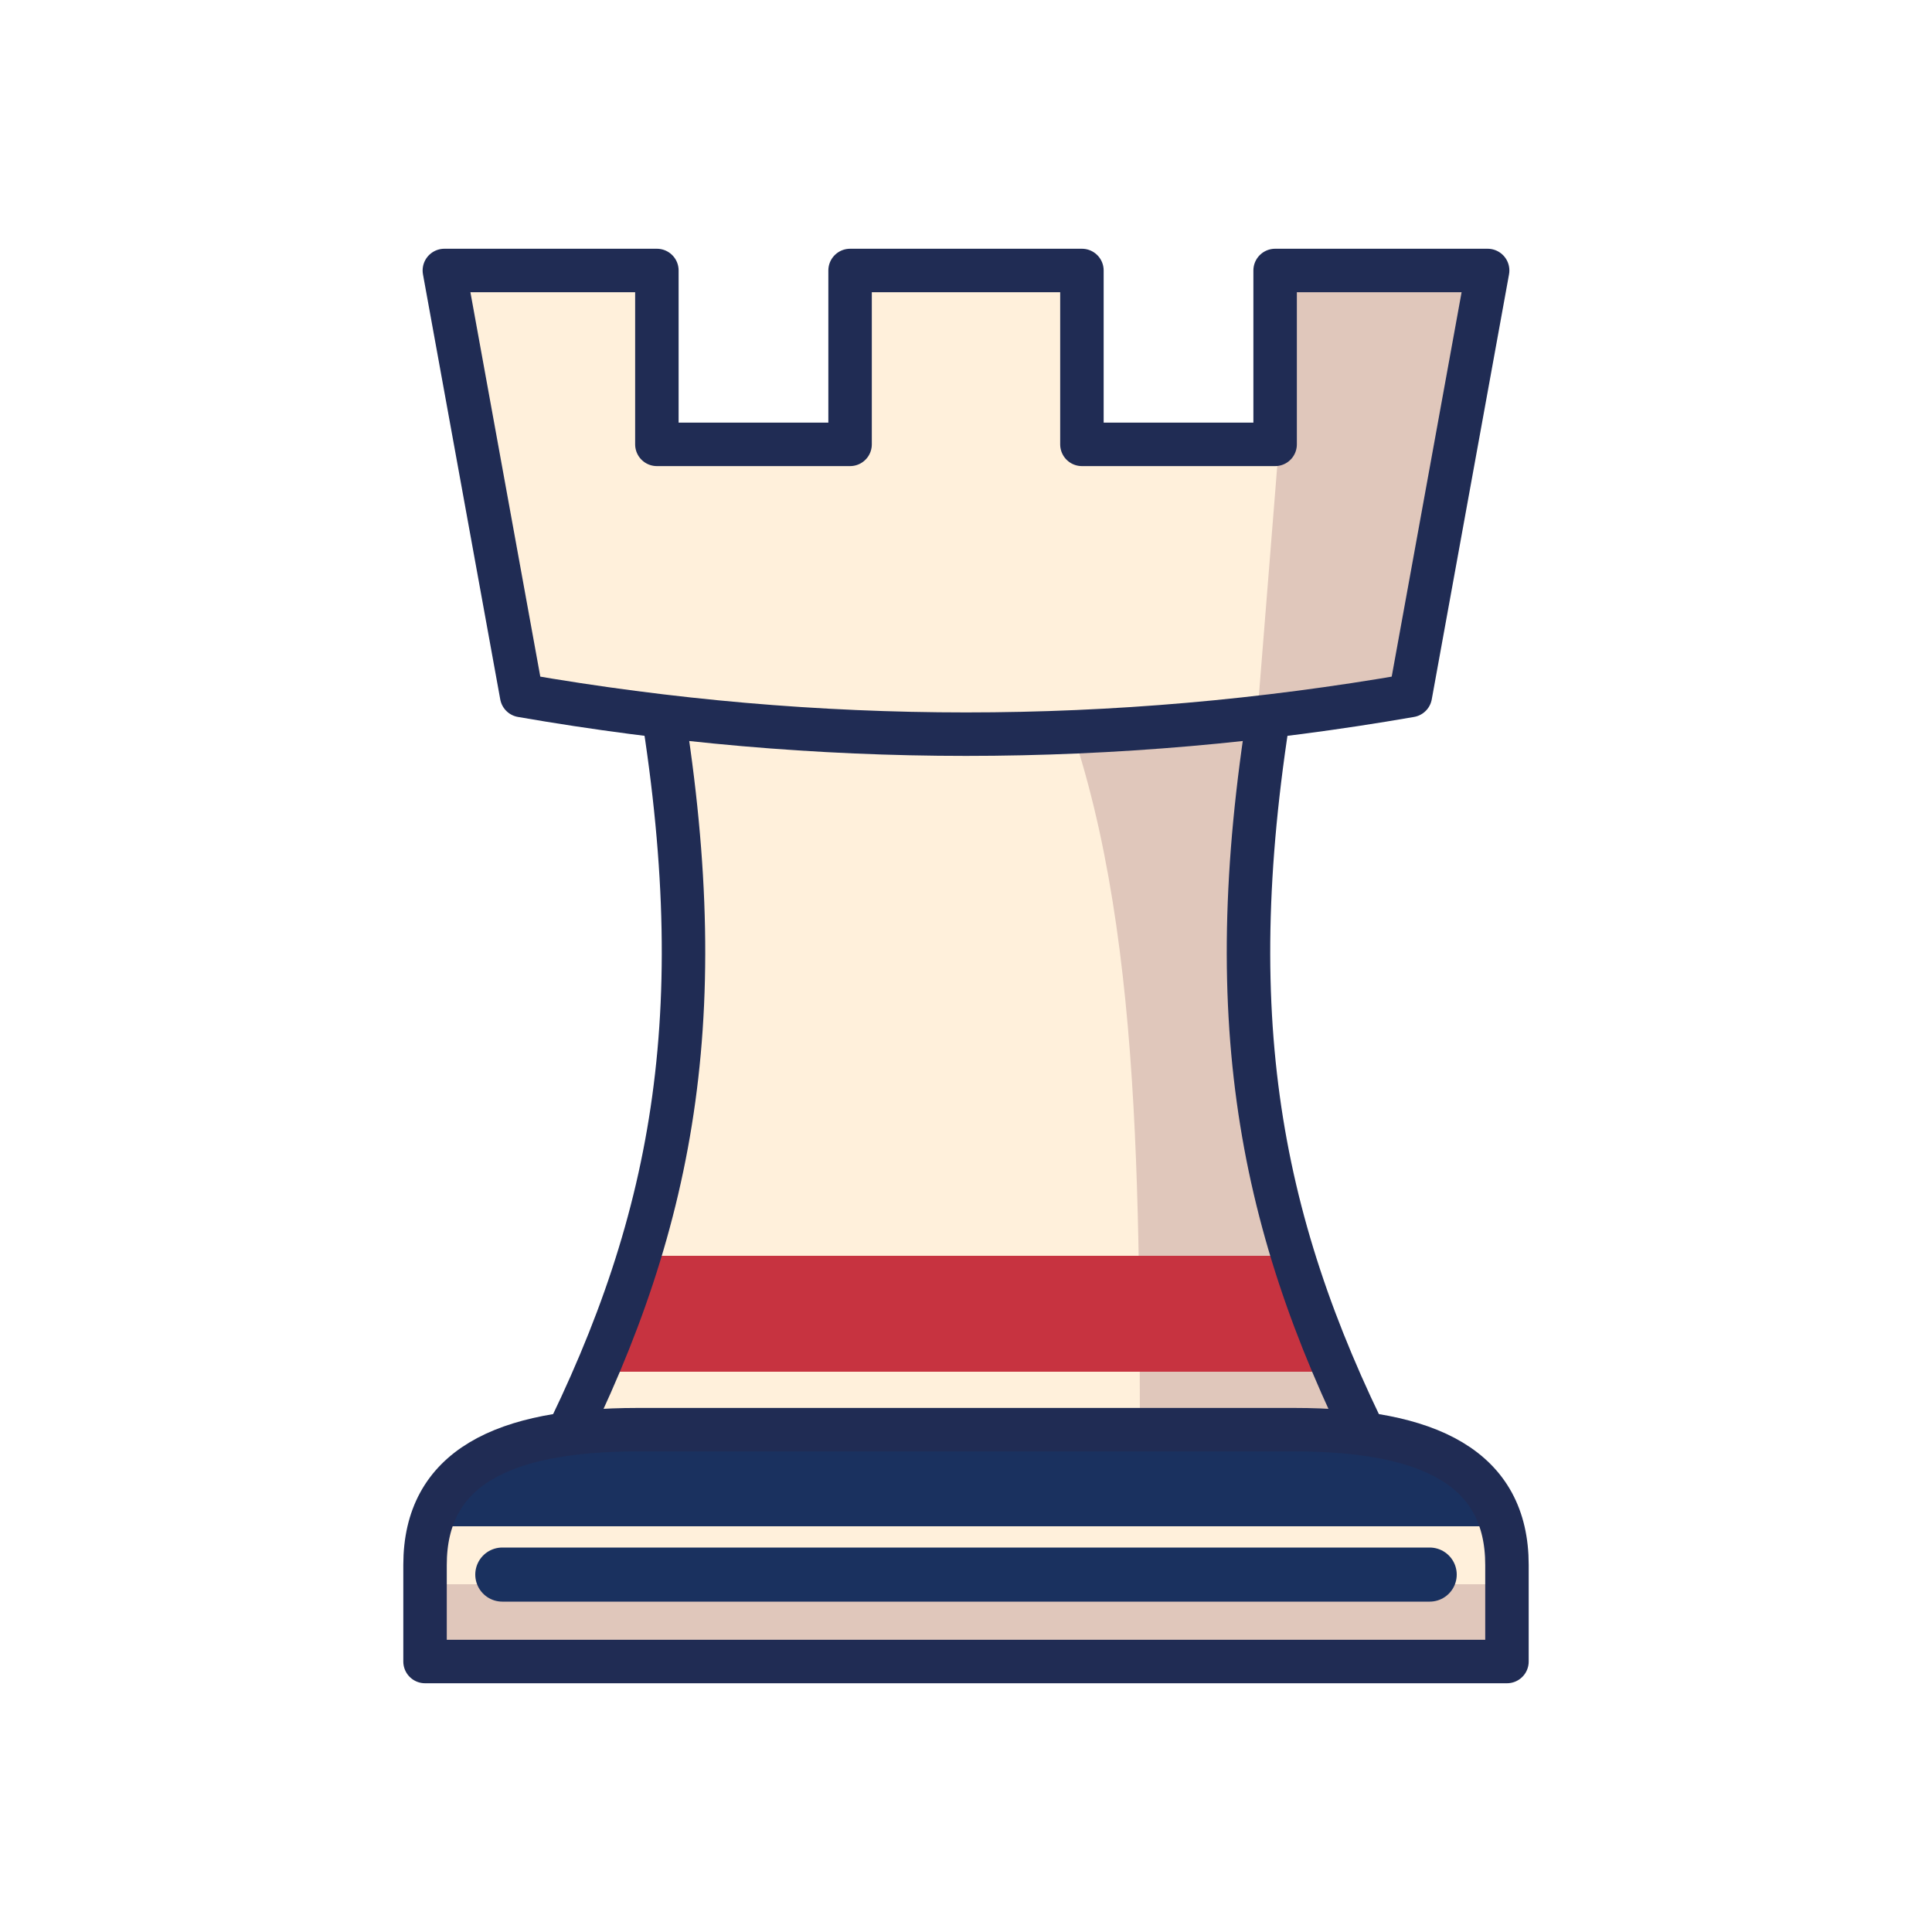
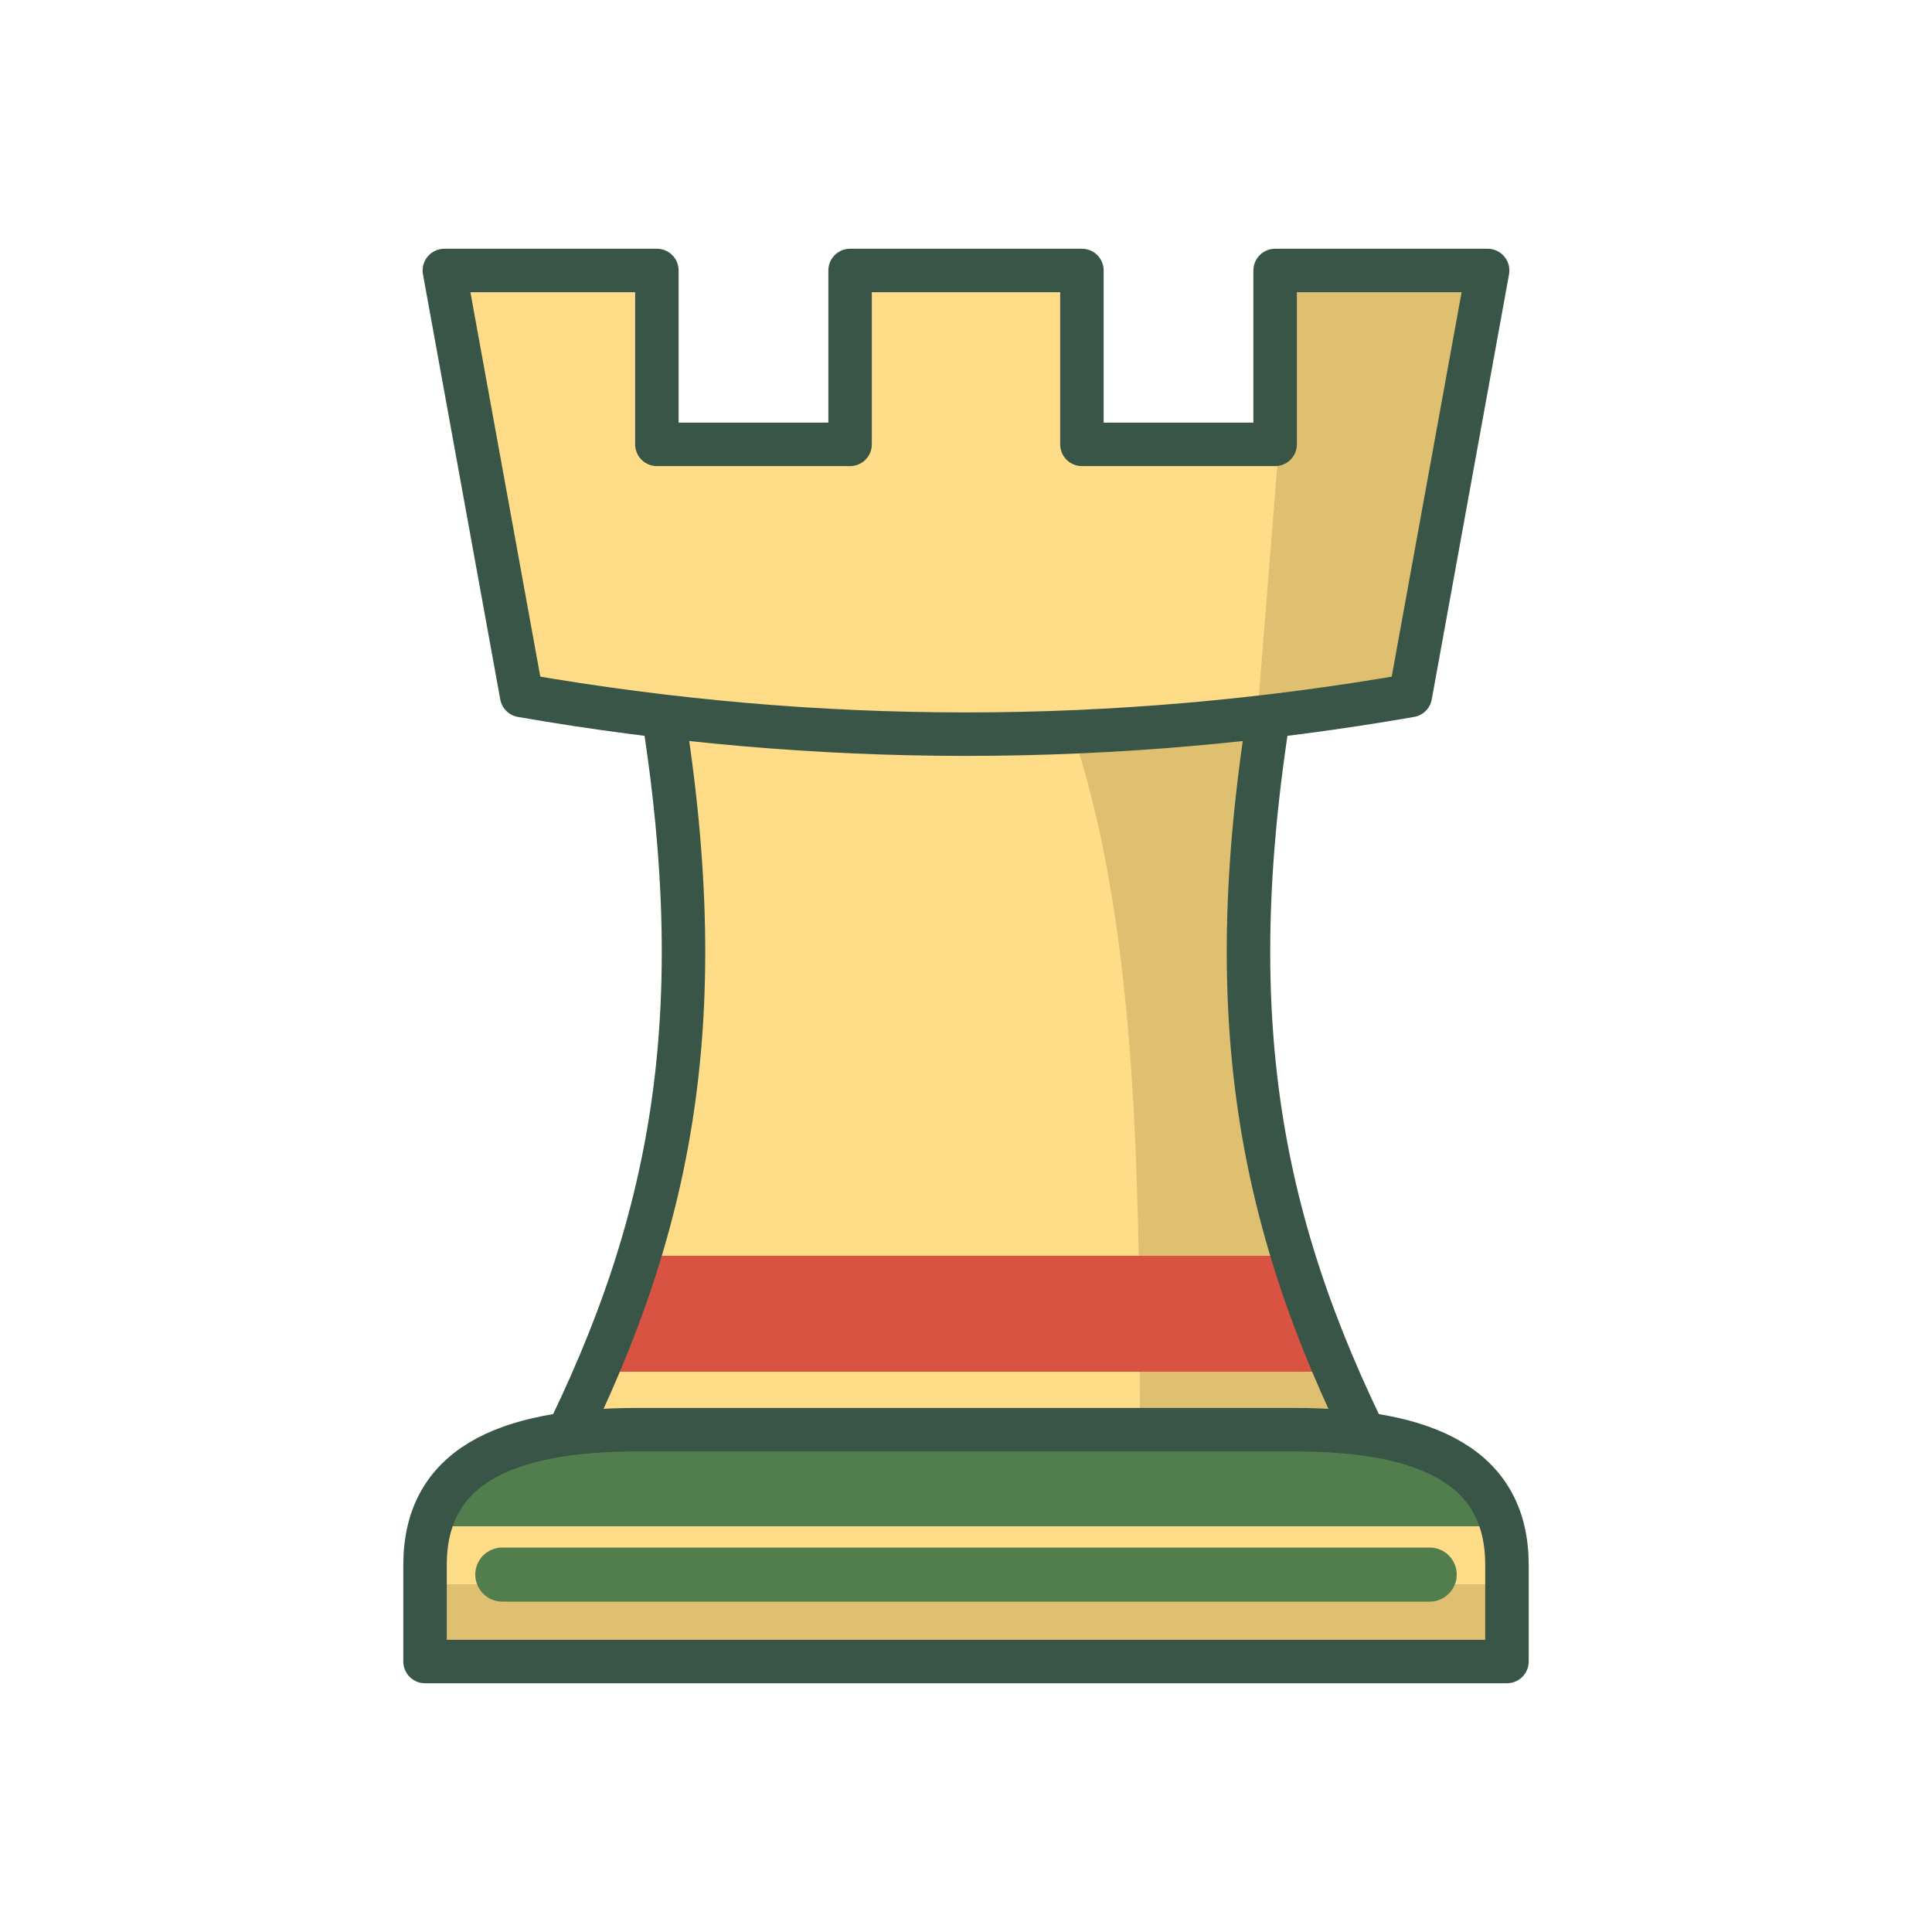
<svg xmlns="http://www.w3.org/2000/svg" viewBox="0 3 100 100">
-   <g fill="#FFF0DB" stroke="#202C54" stroke-width="2.25" stroke-linejoin="round" stroke-linecap="round">
-     <path d="M34 38 H66 C63 55 65 66 71 78 H29 C35 66 37 55 34 38 Z" fill="#FFF0DB" stroke="none" fill-rule="evenodd" />
+   <g fill="#FFDC88" stroke="#395548" stroke-width="2.25" stroke-linejoin="round" stroke-linecap="round">
+     <path d="M34 38 H66 C63 55 65 66 71 78 H29 C35 66 37 55 34 38 Z" fill="#FFDC88" stroke="none" fill-rule="evenodd" />
    <defs>
      <clipPath id="s1">
        <path d="M34 38 H66 C63 55 65 66 71 78 H29 C35 66 37 55 34 38 Z" clip-rule="evenodd" />
      </clipPath>
    </defs>
-     <path d="M54 37 H67 C64 58 65 67 72 79 H59 C59 63 59 48 54 37 Z" fill="#E0C7BB" stroke="none" clip-path="url(#s1)" />
+     <path d="M54 37 H67 C64 58 65 67 72 79 H59 C59 63 59 48 54 37 Z" fill="#DFC070" stroke="none" clip-path="url(#s1)" />
    <g stroke="none" clip-path="url(#s1)">
-       <path d="M10 68 H90 V74 H10 Z" fill="#C73340" />
-       <path d="M10 78 H90 V82 H10 Z" fill="#1A315F" />
+       <path d="M10 68 H90 V74 H10 Z" fill="#D95343" />
+       <path d="M10 78 H90 V82 H10 Z" fill="#527E4D" />
    </g>
    <path d="M34 38 H66 C63 55 65 66 71 78 H29 C35 66 37 55 34 38 Z" fill="none" />
-     <path d="M23 17 H34 V26 H44 V17 H56 V26 H66 V17 H77 L73 39 Q50 43 27 39 Z" fill="#FFF0DB" stroke="none" fill-rule="evenodd" />
+     <path d="M23 17 H34 V26 H44 V17 H56 V26 H66 V17 H77 L73 39 Q50 43 27 39 Z" fill="#FFDC88" stroke="none" fill-rule="evenodd" />
    <defs>
      <clipPath id="s2">
        <path d="M23 17 H34 V26 H44 V17 H56 V26 H66 V17 H77 L73 39 Q50 43 27 39 Z" clip-rule="evenodd" />
      </clipPath>
    </defs>
-     <path d="M67 16 H78 L73 40 L65 41 Z" fill="#E0C7BB" stroke="none" clip-path="url(#s2)" />
+     <path d="M67 16 H78 L73 40 L65 41 Z" fill="#DFC070" stroke="none" clip-path="url(#s2)" />
    <g stroke="none" clip-path="url(#s2)">
-       <path d="M10 68 H90 V74 H10 Z" fill="#C73340" />
-       <path d="M10 78 H90 V82 H10 Z" fill="#1A315F" />
+       <path d="M10 68 H90 V74 H10 Z" fill="#D95343" />
+       <path d="M10 78 H90 V82 H10 Z" fill="#527E4D" />
    </g>
    <path d="M23 17 H34 V26 H44 V17 H56 V26 H66 V17 H77 L73 39 Q50 43 27 39 Z" fill="none" />
-     <path d="M22 89 V84 C22 79 26 77 33 77 H67 C74 77 78 79 78 84 V89 Z" fill="#FFF0DB" stroke="none" fill-rule="evenodd" />
+     <path d="M22 89 V84 C22 79 26 77 33 77 H67 C74 77 78 79 78 84 V89 Z" fill="#FFDC88" stroke="none" fill-rule="evenodd" />
    <defs>
      <clipPath id="s3">
        <path d="M22 89 V84 C22 79 26 77 33 77 H67 C74 77 78 79 78 84 V89 Z" clip-rule="evenodd" />
      </clipPath>
    </defs>
-     <path d="M21 85 H79 V90 H21 Z" fill="#E0C7BB" stroke="none" clip-path="url(#s3)" />
+     <path d="M21 85 H79 V90 H21 Z" fill="#DFC070" stroke="none" clip-path="url(#s3)" />
    <g stroke="none" clip-path="url(#s3)">
-       <path d="M10 68 H90 V74 H10 Z" fill="#C73340" />
-       <path d="M10 78 H90 V82 H10 Z" fill="#1A315F" />
+       <path d="M10 68 H90 V74 H10 Z" fill="#D95343" />
+       <path d="M10 78 H90 V82 H10 Z" fill="#527E4D" />
    </g>
    <path d="M22 89 V84 C22 79 26 77 33 77 H67 C74 77 78 79 78 84 V89 Z" fill="none" />
-     <path d="M26 84.5 H74" fill="none" stroke="#1A315F" stroke-width="2.8" stroke-linecap="round" />
+     <path d="M26 84.5 H74" fill="none" stroke="#527E4D" stroke-width="2.8" stroke-linecap="round" />
  </g>
</svg>
